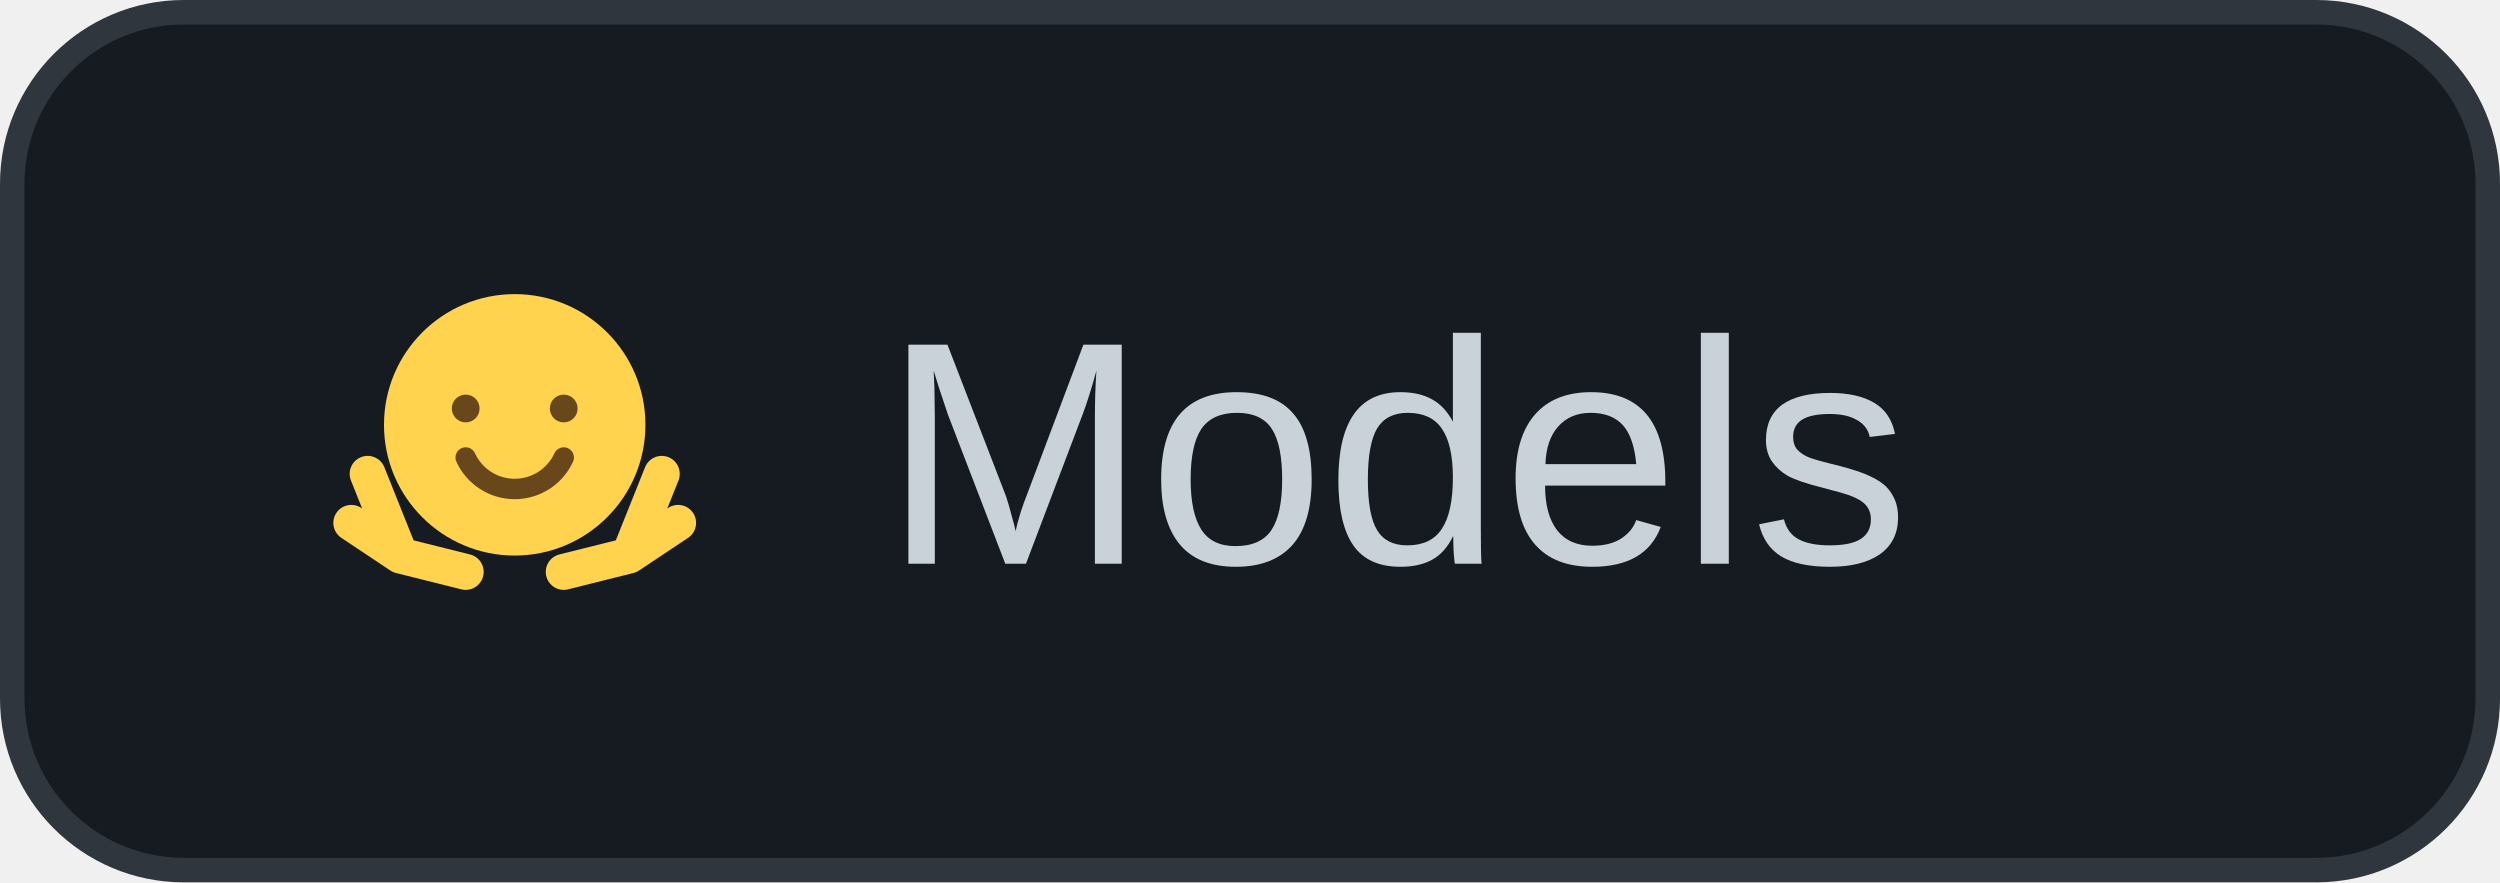
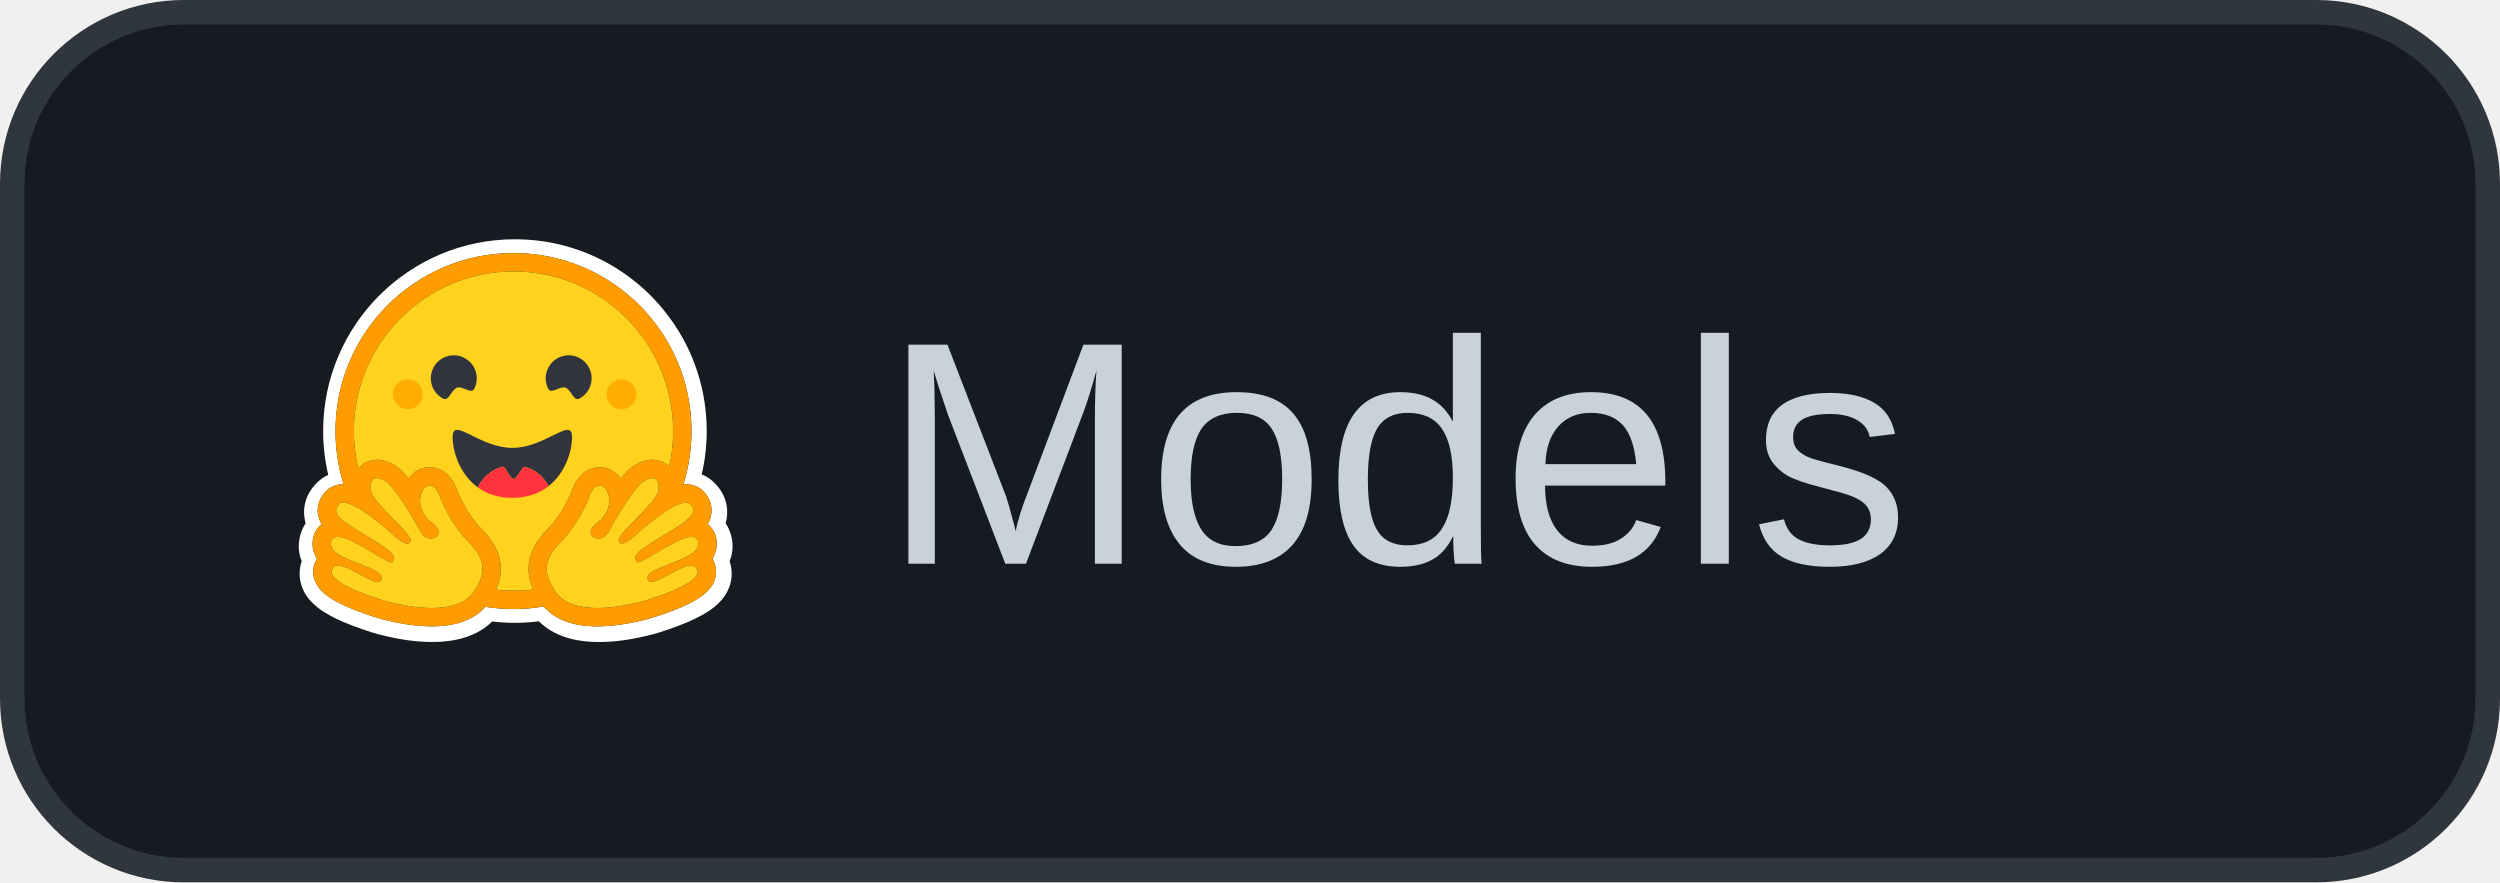
<svg xmlns="http://www.w3.org/2000/svg" width="102" height="36" viewBox="0 0 102 36" role="img" aria-labelledby="title">
  <rect x=".5" y=".5" width="101" height="35" rx="7" fill="#161B22" stroke="#30363D" />
-   <g transform="translate(13 10) scale(.666667)">
-     <circle cx="12" cy="11" r="8" fill="#FFD34E" />
-     <g fill="#68471B">
-       <circle cx="9" cy="10" r=".85" />
-       <circle cx="15" cy="10" r=".85" />
-     </g>
-     <path d="M9 13a3.3 3.3 0 0 0 6 0" fill="none" stroke="#68471B" stroke-width="1.25" stroke-linecap="round" />
-     <path d="m3 14 2 5 4 1m-7-3 3 2m16-5-2 5-4 1m7-3-3 2" fill="none" stroke="#FFD34E" stroke-width="2.2" stroke-linecap="round" stroke-linejoin="round" />
-   </g>
+   <svg x="10" y="7" width="22" height="22" viewBox="0 0 256 256" fill="none">
+     <path d="M230.721 172.7C230.183 170.673 229.313 168.75 228.146 167.008C228.396 166.091 228.587 165.159 228.714 164.217C229.543 158.241 227.471 152.77 223.567 148.537C221.452 146.225 219.185 144.698 216.784 143.761C218.36 137.018 219.157 130.117 219.161 123.193C219.161 120.03 218.982 116.932 218.682 113.88C218.526 112.356 218.337 110.836 218.115 109.32C217.428 104.847 216.408 100.431 215.064 96.11C214.183 93.271 213.164 90.476 212.01 87.736C210.281 83.678 208.262 79.75 205.969 75.982C204.465 73.475 202.827 71.051 201.062 68.72C200.197 67.543 199.296 66.394 198.358 65.274C195.58 61.898 192.561 58.728 189.325 55.788C188.25 54.8 187.145 53.845 186.01 52.926C184.893 51.994 183.751 51.093 182.586 50.222C180.241 48.477 177.818 46.839 175.324 45.315C161.543 36.945 145.382 32.145 128.109 32.145C77.817 32.145 37.057 72.907 37.057 123.196C37.055 130.208 37.867 137.196 39.477 144.02C37.317 144.958 35.247 146.42 33.327 148.535C29.424 152.766 27.351 158.217 28.18 164.193C28.306 165.142 28.495 166.082 28.747 167.006C27.581 168.749 26.712 170.673 26.174 172.7C24.974 177.261 25.369 181.374 26.894 184.978C25.236 189.688 25.65 194.704 27.809 199.065C29.379 202.25 31.626 204.714 34.396 206.916C37.689 209.534 41.811 211.758 46.783 213.892C52.715 216.422 59.956 218.799 63.249 219.671C71.755 221.873 79.911 223.269 88.177 223.337C99.954 223.446 110.096 220.677 117.357 213.59C120.924 214.027 124.515 214.246 128.109 214.244C131.906 214.236 135.699 213.997 139.467 213.529C146.711 220.661 156.892 223.455 168.712 223.343C176.977 223.277 185.133 221.881 193.617 219.676C196.932 218.804 204.17 216.427 210.105 213.897C215.077 211.76 219.199 209.536 222.514 206.922C225.263 204.719 227.508 202.256 229.079 199.071C231.26 194.709 231.652 189.693 230.017 184.983C231.527 181.379 231.92 177.257 230.721 172.7ZM222.281 184.673C223.952 187.844 224.059 191.427 222.585 194.764C220.349 199.821 214.795 203.805 204.008 208.082C197.3 210.742 191.158 212.443 191.104 212.458C182.232 214.759 174.208 215.928 167.262 215.928C155.76 215.928 147.201 212.754 141.773 206.486C132.594 208.05 123.222 208.103 114.026 206.644C108.591 212.808 100.081 215.928 88.676 215.928C81.729 215.928 73.706 214.759 64.833 212.458C64.779 212.443 58.639 210.742 51.929 208.082C41.143 203.805 35.587 199.824 33.352 194.764C31.878 191.427 31.985 187.844 33.656 184.673C33.81 184.378 33.976 184.091 34.153 183.813C33.152 182.309 32.48 180.61 32.182 178.827C31.884 177.045 31.967 175.22 32.425 173.472C33.089 170.949 34.46 168.851 36.322 167.344C35.425 165.87 34.837 164.23 34.592 162.522C34.056 158.808 35.289 155.1 38.062 152.076C40.222 149.723 43.275 148.428 46.655 148.428H46.745C44.197 140.259 42.904 131.75 42.913 123.193C42.913 76.522 80.749 38.683 127.427 38.683C174.104 38.683 211.94 76.518 211.94 123.193C211.947 131.773 210.646 140.304 208.081 148.492C208.489 148.452 208.889 148.432 209.282 148.431C212.662 148.431 215.716 149.726 217.874 152.079C220.647 155.1 221.881 158.811 221.344 162.525C221.1 164.233 220.511 165.873 219.615 167.347C221.477 168.854 222.849 170.952 223.512 173.475C223.97 175.223 224.053 177.048 223.755 178.831C223.458 180.613 222.786 182.312 221.784 183.816C221.961 184.091 222.129 184.378 222.281 184.673Z" fill="white" />
+     <path d="M221.784 183.816C222.786 182.312 223.458 180.613 223.756 178.831C224.053 177.048 223.97 175.223 223.512 173.475C222.848 170.952 221.476 168.854 219.615 167.347C220.512 165.873 221.1 164.233 221.344 162.525C221.881 158.811 220.648 155.103 217.874 152.079C215.716 149.726 212.662 148.431 209.282 148.431C208.889 148.431 208.489 148.452 208.081 148.492C210.643 140.304 211.942 131.774 211.933 123.195C211.933 76.523 174.097 38.685 127.424 38.685C80.75 38.685 42.91 76.519 42.91 123.195C42.901 131.752 44.194 140.261 46.742 148.43H46.652C43.272 148.43 40.219 149.724 38.06 152.077C35.287 155.098 34.053 158.81 34.59 162.523C34.835 164.231 35.423 165.872 36.32 167.346C34.458 168.852 33.086 170.95 32.422 173.473C31.964 175.222 31.882 177.047 32.18 178.83C32.478 180.612 33.15 182.312 34.152 183.816C33.974 184.094 33.81 184.381 33.655 184.676C31.985 187.847 31.877 191.43 33.352 194.767C35.588 199.824 41.142 203.808 51.929 208.085C58.636 210.745 64.779 212.446 64.833 212.461C73.705 214.762 81.729 215.931 88.675 215.931C100.081 215.931 108.591 212.811 114.026 206.647C123.222 208.106 132.594 208.052 141.773 206.489C147.201 212.757 155.76 215.931 167.262 215.931C174.208 215.931 182.232 214.762 191.103 212.461C191.158 212.446 197.298 210.745 204.008 208.085C214.795 203.808 220.35 199.824 222.585 194.767C224.059 191.43 223.952 187.847 222.281 184.676C222.129 184.379 221.961 184.091 221.784 183.816ZM110.137 196.997C109.669 197.815 109.168 198.614 108.635 199.391C107.23 201.448 105.382 203.02 103.237 204.188C99.137 206.424 93.947 207.205 88.675 207.205C80.346 207.205 71.808 205.256 67.023 204.015C66.787 203.954 37.689 195.735 41.373 188.739C41.993 187.562 43.013 187.092 44.298 187.092C49.485 187.092 58.93 194.816 62.989 194.816C63.896 194.816 64.536 194.43 64.797 193.488C66.527 187.284 38.504 184.676 40.864 175.692C41.28 174.102 42.41 173.456 43.998 173.456C50.856 173.455 66.248 185.516 69.467 185.516C69.714 185.516 69.891 185.443 69.987 185.291C70.001 185.268 70.015 185.246 70.028 185.222C71.539 182.727 70.672 180.913 60.321 174.573L59.327 173.968C47.936 167.074 39.941 162.925 44.488 157.975C45.011 157.404 45.753 157.151 46.654 157.151C47.722 157.151 49.015 157.508 50.439 158.108C56.455 160.645 64.793 167.564 68.276 170.581C68.824 171.057 69.368 171.538 69.909 172.022C69.909 172.022 74.319 176.608 76.985 176.608C77.599 176.608 78.12 176.366 78.473 175.768C80.364 172.58 60.91 157.838 59.813 151.755C59.069 147.634 60.335 145.546 62.675 145.546C63.788 145.546 65.146 146.02 66.645 146.971C71.295 149.922 80.273 165.35 83.56 171.352C84.662 173.363 86.543 174.213 88.238 174.213C91.601 174.213 94.23 170.87 88.546 166.622C80.003 160.23 83.001 149.782 87.078 149.139C87.252 149.111 87.428 149.097 87.603 149.097C91.311 149.097 92.946 155.486 92.946 155.486C92.946 155.486 97.74 167.524 105.975 175.753C113.447 183.222 114.491 189.351 110.137 196.997ZM136.766 198.407L136.339 198.458L135.611 198.541C135.228 198.581 134.844 198.619 134.459 198.654L134.084 198.688L133.741 198.717L133.255 198.756L132.718 198.795L132.182 198.83L132.063 198.838C131.923 198.846 131.783 198.855 131.641 198.862L131.462 198.872C131.296 198.881 131.13 198.889 130.962 198.896L130.381 198.921L129.854 198.939L129.502 198.949H129.323C129.213 198.949 129.104 198.955 128.994 198.956H128.82C128.71 198.956 128.601 198.956 128.491 198.961L128.043 198.967H127.418C126.927 198.967 126.437 198.962 125.949 198.952L125.553 198.943C125.44 198.943 125.327 198.938 125.216 198.934L124.796 198.922L124.275 198.902L123.805 198.881L123.684 198.876L123.237 198.853C123.112 198.846 122.989 198.84 122.865 198.831L122.576 198.814C122.213 198.791 121.85 198.766 121.487 198.738L121.107 198.707C120.947 198.695 120.787 198.68 120.628 198.666C120.441 198.65 120.254 198.632 120.067 198.614C119.754 198.585 119.441 198.553 119.128 198.519H119.113C123.683 188.324 121.372 178.802 112.137 169.575C106.08 163.526 102.051 154.594 101.215 152.633C99.523 146.828 95.045 140.375 87.608 140.375C86.979 140.375 86.351 140.425 85.73 140.523C82.472 141.036 79.624 142.911 77.592 145.733C75.396 143.002 73.262 140.831 71.332 139.605C68.422 137.76 65.518 136.824 62.689 136.824C59.158 136.824 56.002 138.274 53.802 140.904L53.746 140.971C53.704 140.798 53.664 140.625 53.623 140.451L53.618 140.428C53.199 138.638 52.848 136.833 52.564 135.016C52.564 135.004 52.564 134.992 52.558 134.98C52.536 134.843 52.516 134.705 52.495 134.568C52.433 134.162 52.376 133.755 52.322 133.348C52.298 133.163 52.272 132.978 52.249 132.793L52.181 132.238C52.159 132.053 52.141 131.885 52.121 131.709L52.115 131.665C52.035 130.945 51.965 130.225 51.905 129.503L51.883 129.226L51.848 128.754C51.838 128.625 51.828 128.495 51.821 128.365C51.821 128.334 51.816 128.304 51.815 128.275C51.789 127.913 51.768 127.55 51.75 127.187C51.74 126.998 51.73 126.81 51.722 126.62L51.702 126.124L51.697 125.974L51.681 125.517L51.671 125.128C51.671 124.973 51.663 124.818 51.661 124.663C51.658 124.508 51.654 124.338 51.653 124.174C51.651 124.01 51.653 123.848 51.648 123.685C51.644 123.521 51.648 123.358 51.648 123.195C51.648 81.342 85.579 47.411 127.436 47.411C169.292 47.411 203.222 81.341 203.222 123.195V124.174C203.222 124.337 203.217 124.501 203.214 124.663C203.214 124.798 203.208 124.931 203.204 125.068C203.204 125.188 203.199 125.309 203.195 125.425C203.195 125.578 203.186 125.731 203.181 125.884V125.896L203.16 126.427C203.153 126.582 203.147 126.738 203.139 126.893L203.134 127.003L203.107 127.499C203.048 128.562 202.967 129.623 202.866 130.683V130.696C202.849 130.87 202.832 131.044 202.813 131.218L202.768 131.629L202.679 132.433L202.628 132.84L202.565 133.319C202.542 133.493 202.519 133.668 202.493 133.841C202.467 134.036 202.438 134.23 202.409 134.424L202.34 134.883L202.258 135.403C202.23 135.576 202.2 135.748 202.168 135.92C202.135 136.093 202.109 136.265 202.079 136.437C202.019 136.781 201.956 137.125 201.89 137.468C201.789 137.981 201.686 138.493 201.58 139.005L201.47 139.512C201.434 139.681 201.395 139.851 201.357 140.02C199.224 137.947 196.399 136.818 193.284 136.818C190.457 136.818 187.55 137.753 184.641 139.598C182.711 140.824 180.578 142.996 178.381 145.726C176.346 142.904 173.498 141.029 170.242 140.516C169.621 140.418 168.993 140.368 168.364 140.368C160.925 140.368 156.45 146.821 154.757 152.626C153.917 154.587 149.887 163.519 143.825 169.577C134.596 178.775 132.268 188.254 136.766 198.407ZM215.007 177.998L214.977 178.087C214.901 178.288 214.813 178.484 214.714 178.674C214.639 178.814 214.558 178.95 214.47 179.082C214.303 179.331 214.12 179.569 213.921 179.793C213.875 179.845 213.831 179.897 213.779 179.948C213.707 180.025 213.634 180.101 213.559 180.175C212.213 181.509 210.161 182.679 207.841 183.752C207.578 183.871 207.311 183.99 207.042 184.11L206.774 184.229C206.595 184.308 206.416 184.386 206.228 184.463C206.049 184.541 205.863 184.619 205.677 184.695L205.119 184.925C203.814 185.462 202.477 185.974 201.173 186.479L200.615 186.696L200.064 186.912C199.697 187.055 199.335 187.198 198.979 187.341L198.448 187.555L197.926 187.768L197.67 187.876C197.499 187.947 197.332 188.018 197.165 188.089C193.328 189.736 190.567 191.411 191.147 193.489C191.163 193.548 191.181 193.604 191.201 193.659C191.253 193.813 191.324 193.958 191.413 194.095C191.465 194.176 191.525 194.253 191.592 194.323C192.274 195.032 193.515 194.92 195.08 194.357C195.3 194.276 195.519 194.192 195.736 194.104L195.872 194.048C196.23 193.896 196.609 193.726 196.996 193.542C197.093 193.496 197.191 193.452 197.289 193.401C199.203 192.465 201.372 191.205 203.524 190.058C204.385 189.593 205.258 189.152 206.142 188.733C208.18 187.774 210.096 187.094 211.636 187.094C212.359 187.094 212.997 187.242 213.529 187.582L213.618 187.641C213.952 187.876 214.232 188.178 214.441 188.528C214.482 188.595 214.522 188.666 214.561 188.739C215.322 190.184 214.685 191.68 213.194 193.147C211.763 194.556 209.537 195.937 207.007 197.215C206.819 197.31 206.631 197.405 206.44 197.498C198.91 201.196 189.049 203.981 188.912 204.016C186.284 204.697 182.526 205.591 178.292 206.26L177.666 206.358L177.563 206.373C177.089 206.445 176.614 206.512 176.138 206.574C175.655 206.639 175.167 206.698 174.676 206.753L174.586 206.763C172.806 206.968 171.019 207.104 169.228 207.169H169.202C168.554 207.192 167.907 207.204 167.259 207.204H166.512C165.524 207.191 164.538 207.146 163.553 207.07C163.53 207.07 163.505 207.07 163.482 207.064C163.129 207.037 162.777 207.004 162.425 206.965C162.06 206.926 161.696 206.882 161.333 206.833C161.094 206.801 160.856 206.765 160.618 206.726C160.376 206.687 160.134 206.647 159.893 206.605L159.564 206.543L159.539 206.538C159.192 206.472 158.847 206.399 158.503 206.319C158.303 206.274 158.104 206.23 157.907 206.176L157.788 206.146C157.69 206.122 157.595 206.096 157.498 206.07L157.445 206.056L157.137 205.966C157.025 205.935 156.913 205.901 156.801 205.868L156.762 205.857L156.471 205.768C156.361 205.734 156.251 205.698 156.142 205.662L155.874 205.573L155.677 205.504C155.487 205.437 155.298 205.368 155.111 205.296L154.933 205.226L154.786 205.168C154.502 205.054 154.22 204.935 153.941 204.81L153.756 204.72L153.725 204.706C153.659 204.675 153.594 204.644 153.528 204.617C153.399 204.555 153.271 204.491 153.144 204.426L153.105 204.407L152.921 204.31C152.594 204.139 152.274 203.957 151.96 203.764L151.788 203.658C151.702 203.605 151.616 203.55 151.532 203.494L151.308 203.346L151.067 203.18L150.923 203.077C150.771 202.969 150.622 202.857 150.476 202.742L150.243 202.563C150.15 202.488 150.058 202.412 149.967 202.335C149.89 202.272 149.815 202.206 149.74 202.14L149.734 202.135C149.653 202.064 149.574 201.993 149.495 201.92C149.417 201.849 149.339 201.777 149.263 201.704L149.254 201.695C149.174 201.619 149.096 201.542 149.019 201.463C148.942 201.385 148.863 201.307 148.788 201.227C148.713 201.148 148.636 201.067 148.562 200.984C148.488 200.902 148.42 200.827 148.35 200.746L148.327 200.719C148.259 200.641 148.192 200.562 148.126 200.481C147.983 200.31 147.844 200.135 147.71 199.956C147.575 199.776 147.443 199.592 147.314 199.405L147.191 199.221C147.027 198.981 146.867 198.739 146.712 198.493C146.596 198.316 146.483 198.138 146.373 197.957C146.302 197.844 146.234 197.73 146.166 197.618L146.138 197.572C146.073 197.462 146.009 197.354 145.947 197.245C145.911 197.186 145.877 197.127 145.845 197.066C145.812 197.004 145.774 196.941 145.739 196.878L145.682 196.779L145.647 196.715C145.58 196.595 145.514 196.474 145.45 196.352C145.42 196.298 145.391 196.244 145.36 196.192L145.271 196.019L145.181 195.848C144.956 195.398 144.743 194.942 144.543 194.48L144.472 194.311C144.426 194.198 144.383 194.086 144.337 193.975C144.315 193.921 144.293 193.868 144.274 193.814C144.167 193.537 144.067 193.257 143.975 192.975C143.942 192.874 143.91 192.775 143.88 192.675C143.808 192.448 143.743 192.219 143.685 191.988C143.614 191.719 143.551 191.448 143.498 191.175C143.487 191.12 143.476 191.065 143.467 191.012C143.415 190.745 143.373 190.476 143.34 190.206C143.332 190.153 143.326 190.1 143.32 190.047L143.303 189.885C143.281 189.673 143.264 189.46 143.254 189.247C143.254 189.193 143.249 189.139 143.247 189.087C143.242 188.981 143.24 188.875 143.239 188.769C143.183 184.496 145.345 180.388 149.968 175.767C158.203 167.54 162.997 155.501 162.997 155.501C162.997 155.501 163.126 154.996 163.394 154.269C163.431 154.168 163.47 154.064 163.514 153.955C163.67 153.548 163.846 153.148 164.041 152.758L164.08 152.683C164.246 152.351 164.428 152.027 164.624 151.712C164.67 151.639 164.714 151.567 164.765 151.494C164.912 151.277 165.067 151.065 165.23 150.86C165.319 150.749 165.416 150.639 165.513 150.532C165.552 150.49 165.59 150.448 165.631 150.408C166.108 149.915 166.653 149.513 167.27 149.299L167.348 149.273C167.4 149.256 167.452 149.24 167.505 149.225C167.566 149.209 167.627 149.195 167.69 149.182L167.719 149.176C167.849 149.15 167.981 149.133 168.114 149.124H168.125C168.194 149.124 168.264 149.117 168.335 149.117C168.424 149.117 168.507 149.117 168.594 149.126C168.684 149.134 168.773 149.144 168.863 149.158C169.605 149.276 170.311 149.718 170.919 150.4C171.15 150.66 171.358 150.94 171.54 151.236C171.66 151.428 171.773 151.631 171.88 151.845C171.923 151.934 171.964 152.016 172.004 152.104C172.108 152.33 172.202 152.56 172.284 152.795C172.479 153.345 172.626 153.911 172.723 154.487C172.807 154.992 172.857 155.502 172.873 156.013C172.881 156.286 172.881 156.563 172.873 156.842C172.819 158.14 172.553 159.421 172.086 160.634C172.044 160.745 171.997 160.857 171.952 160.969C171.86 161.195 171.759 161.417 171.65 161.634C171.569 161.799 171.484 161.965 171.392 162.13C171.332 162.24 171.269 162.35 171.206 162.46C171.045 162.734 170.871 163.006 170.684 163.277L170.571 163.439C170.129 164.055 169.637 164.633 169.099 165.167C168.569 165.698 168.001 166.189 167.4 166.637C166.798 167.083 166.233 167.577 165.711 168.114C164.208 169.691 163.858 171.083 164.196 172.138C164.25 172.304 164.321 172.465 164.407 172.617C164.508 172.791 164.628 172.951 164.764 173.097L164.817 173.152L164.871 173.206C164.925 173.258 164.982 173.309 165.043 173.359L165.103 173.407C165.248 173.519 165.402 173.619 165.563 173.707C165.61 173.732 165.652 173.757 165.705 173.781C165.879 173.866 166.058 173.939 166.242 173.998C166.293 174.015 166.344 174.03 166.396 174.046L166.461 174.063L166.551 174.087L166.628 174.106L166.712 174.124L166.795 174.141L166.874 174.154C166.932 174.164 166.992 174.174 167.052 174.181L167.109 174.19L167.213 174.2L167.277 174.207L167.382 174.214H167.444L167.554 174.22H167.9L167.999 174.214L168.113 174.207L168.252 174.194L168.382 174.179C168.412 174.179 168.442 174.171 168.472 174.165C168.872 174.107 169.264 174.001 169.639 173.849L169.798 173.782C169.887 173.743 169.977 173.702 170.059 173.658C170.235 173.57 170.406 173.47 170.57 173.361C170.799 173.211 171.015 173.043 171.217 172.858C171.265 172.815 171.312 172.769 171.358 172.725C171.381 172.703 171.403 172.682 171.425 172.658C171.469 172.613 171.514 172.569 171.558 172.52C171.878 172.168 172.155 171.78 172.383 171.363C174.34 167.804 176.391 164.298 178.534 160.849L178.828 160.378L179.125 159.907C179.273 159.668 179.423 159.433 179.572 159.199L179.722 158.965C180.22 158.185 180.726 157.41 181.241 156.641L181.546 156.185C182.158 155.278 182.768 154.396 183.373 153.558L183.674 153.143C184.332 152.236 185.017 151.348 185.728 150.482L186.01 150.144C186.057 150.088 186.1 150.032 186.151 149.978C186.244 149.868 186.337 149.761 186.428 149.657C186.474 149.604 186.517 149.552 186.566 149.5L186.834 149.198L186.968 149.051C187.103 148.906 187.235 148.767 187.365 148.634C187.455 148.544 187.538 148.455 187.624 148.371C188.131 147.853 188.69 147.388 189.293 146.985L189.433 146.895C189.567 146.805 189.706 146.721 189.848 146.645C192.212 145.303 194.169 145.204 195.296 146.331C195.978 147.013 196.356 148.144 196.335 149.718C196.335 149.787 196.335 149.857 196.33 149.929V150.006C196.33 150.078 196.324 150.15 196.318 150.223C196.318 150.313 196.308 150.402 196.299 150.492C196.29 150.581 196.285 150.649 196.276 150.729C196.276 150.751 196.272 150.774 196.268 150.798C196.262 150.867 196.253 150.938 196.243 151.009C196.243 151.03 196.243 151.052 196.235 151.074C196.224 151.169 196.21 151.263 196.194 151.357C196.183 151.447 196.168 151.531 196.152 151.619L196.126 151.768C196.1 151.91 196.067 152.05 196.026 152.188C195.948 152.447 195.854 152.7 195.743 152.946C195.588 153.284 195.417 153.613 195.229 153.933C195.125 154.111 195.018 154.286 194.907 154.459C194.793 154.638 194.673 154.819 194.549 155.002C194.233 155.454 193.905 155.897 193.564 156.33L193.408 156.527C192.852 157.22 192.278 157.899 191.686 158.562L191.499 158.772C191.247 159.053 190.991 159.336 190.729 159.62L190.532 159.834C190.401 159.977 190.264 160.12 190.132 160.264C190.001 160.407 189.864 160.552 189.726 160.697L189.315 161.13L188.898 161.566L188.478 162.002C188.196 162.294 187.913 162.586 187.628 162.878C183.573 167.037 179.301 171.182 177.855 173.766C177.758 173.934 177.671 174.108 177.593 174.285C177.387 174.755 177.301 175.157 177.36 175.482C177.379 175.589 177.416 175.691 177.471 175.785C177.552 175.926 177.651 176.056 177.766 176.172C177.819 176.224 177.875 176.272 177.934 176.316C178.232 176.528 178.591 176.637 178.957 176.627H179.071L179.188 176.618L179.305 176.605L179.402 176.591C179.415 176.589 179.429 176.587 179.442 176.583L179.531 176.566L179.554 176.561L179.653 176.54L179.688 176.531C179.723 176.522 179.757 176.513 179.792 176.503C179.827 176.493 179.875 176.48 179.917 176.466C180.093 176.413 180.265 176.35 180.434 176.278C180.523 176.242 180.61 176.203 180.696 176.161C180.741 176.141 180.786 176.12 180.828 176.098L180.962 176.032C181.282 175.866 181.594 175.685 181.898 175.491L182.031 175.401C182.076 175.373 182.121 175.344 182.164 175.312L182.297 175.223L182.368 175.174L182.56 175.039C182.739 174.916 182.906 174.789 183.075 174.66L183.09 174.648L183.359 174.44C183.726 174.15 184.074 173.858 184.39 173.583L184.6 173.399L184.619 173.381L184.729 173.284C184.987 173.052 185.217 172.836 185.408 172.658L185.487 172.581C185.556 172.516 185.619 172.455 185.676 172.403L185.788 172.292L185.828 172.253L185.839 172.242L185.956 172.125L186.03 172.048L186.039 172.041L186.074 172.009L186.118 171.969L186.132 171.956L186.169 171.922L186.373 171.743L186.487 171.641C186.548 171.588 186.607 171.534 186.666 171.479L186.802 171.358C186.827 171.338 186.851 171.316 186.876 171.294L187.019 171.169L187.229 170.984L187.341 170.887C187.776 170.509 188.305 170.052 188.913 169.537L189.162 169.326L189.573 168.981L189.994 168.63C190.544 168.173 191.136 167.688 191.762 167.185L192.173 166.855C192.523 166.576 192.882 166.292 193.246 166.006C193.393 165.891 193.542 165.776 193.694 165.662C194.066 165.373 194.44 165.086 194.817 164.803C195.675 164.155 196.56 163.506 197.456 162.874L197.84 162.606C198.109 162.421 198.377 162.235 198.645 162.054L198.888 161.89C199.367 161.565 199.853 161.248 200.343 160.939L200.586 160.786L200.827 160.636C201.069 160.486 201.309 160.339 201.548 160.196L201.787 160.053L202.265 159.775L202.734 159.506L202.829 159.454L203.2 159.25C203.355 159.166 203.509 159.085 203.663 159.006L203.892 158.888L204.115 158.776C204.193 158.739 204.27 158.7 204.346 158.663C204.848 158.415 205.36 158.187 205.88 157.979C206.021 157.919 206.161 157.865 206.3 157.818L206.71 157.674C206.833 157.633 206.953 157.594 207.068 157.559L207.108 157.547C207.17 157.527 207.232 157.509 207.293 157.493L207.311 157.488C207.439 157.451 207.566 157.419 207.691 157.389H207.7C208.054 157.304 208.414 157.243 208.777 157.206C208.944 157.189 209.111 157.18 209.279 157.181H209.363C209.475 157.181 209.583 157.188 209.69 157.199C209.739 157.199 209.788 157.209 209.836 157.215H209.856C209.904 157.221 209.952 157.228 210 157.239C210.047 157.248 210.095 157.256 210.141 157.267H210.156C210.203 157.277 210.245 157.289 210.294 157.303C210.548 157.374 210.79 157.484 211.012 157.628C211.121 157.699 211.223 157.779 211.317 157.868L211.344 157.894C211.362 157.91 211.379 157.927 211.395 157.944L211.444 157.997C211.846 158.418 212.178 158.901 212.428 159.427L212.466 159.517C212.551 159.717 212.618 159.924 212.666 160.135C212.808 160.781 212.753 161.455 212.508 162.07C212.415 162.318 212.302 162.557 212.169 162.785C211.858 163.309 211.489 163.796 211.07 164.237L210.981 164.332C210.848 164.472 210.71 164.612 210.565 164.752C210.501 164.815 210.434 164.877 210.367 164.94L210.162 165.129L210.055 165.224C209.797 165.454 209.532 165.677 209.263 165.893C209.1 166.025 208.936 166.154 208.77 166.281C208.184 166.729 207.587 167.161 206.979 167.578C206.612 167.83 206.242 168.077 205.869 168.321C204.95 168.924 204.021 169.512 203.083 170.084C201.115 171.294 198.934 172.588 196.609 173.995L196.007 174.36C195.348 174.762 194.726 175.146 194.14 175.512L193.845 175.697L193.287 176.055C192.917 176.292 192.548 176.531 192.179 176.77L191.882 176.966C191.737 177.06 191.593 177.156 191.449 177.252L191.308 177.342L190.876 177.633L190.647 177.79L190.379 177.976L190.13 178.149C189.713 178.444 189.325 178.725 188.968 178.992L188.834 179.094C188.624 179.253 188.416 179.415 188.211 179.58C187.902 179.829 187.62 180.067 187.367 180.296L187.243 180.409C187.172 180.474 187.102 180.539 187.035 180.603C186.989 180.648 186.946 180.693 186.898 180.736L186.834 180.8C186.691 180.944 186.551 181.091 186.416 181.242L186.35 181.318C186.203 181.488 186.075 181.651 185.963 181.81L185.913 181.881C185.825 182.009 185.744 182.141 185.671 182.277C185.652 182.311 185.635 182.345 185.618 182.379L185.569 182.481L185.536 182.555L185.515 182.605L185.498 182.65L185.475 182.711C185.413 182.88 185.37 183.056 185.345 183.234L185.337 183.296L185.331 183.354V183.669C185.331 183.695 185.331 183.721 185.338 183.749L185.343 183.797C185.343 183.823 185.349 183.848 185.353 183.876C185.357 183.902 185.364 183.949 185.372 183.986V183.991C185.379 184.026 185.386 184.06 185.395 184.095C185.404 184.13 185.413 184.17 185.424 184.206C185.443 184.277 185.467 184.347 185.492 184.417C185.508 184.459 185.523 184.5 185.54 184.541C185.54 184.549 185.546 184.558 185.55 184.566L185.586 184.647L185.636 184.758C185.69 184.873 185.749 184.985 185.813 185.094L185.879 185.208L185.947 185.322C185.959 185.341 185.973 185.359 185.988 185.376L186.01 185.399L186.035 185.422L186.061 185.442C186.099 185.469 186.14 185.49 186.183 185.505C186.206 185.513 186.23 185.519 186.254 185.525C186.831 185.655 188.017 185.178 189.593 184.346C189.682 184.298 189.78 184.248 189.875 184.196L190.355 183.934L190.589 183.804C190.756 183.715 190.926 183.614 191.1 183.515L191.417 183.336C193.5 182.137 195.988 180.597 198.56 179.093C198.801 178.952 199.043 178.811 199.285 178.672L199.771 178.361C200.335 178.038 200.902 177.719 201.471 177.404C202.188 177.01 202.91 176.626 203.639 176.254L204.115 176.013C204.431 175.857 204.744 175.705 205.053 175.557C205.651 175.273 206.256 175.003 206.868 174.748L207.203 174.612L207.243 174.596C209.018 173.893 210.627 173.459 211.929 173.459C212.21 173.456 212.492 173.48 212.769 173.528H212.778C212.867 173.544 212.948 173.562 213.031 173.582H213.046C213.259 173.636 213.466 173.713 213.662 173.812C213.937 173.954 214.184 174.143 214.393 174.371C214.489 174.477 214.574 174.592 214.649 174.714C214.789 174.929 214.899 175.162 214.978 175.406C215.01 175.501 215.038 175.594 215.067 175.693C215.278 176.45 215.257 177.253 215.007 177.998Z" fill="#FF9D00" />
+     <path fill-rule="evenodd" clip-rule="evenodd" d="M203.21 123.685V123.194C203.21 81.34 169.292 47.411 127.435 47.411C85.579 47.411 51.648 81.342 51.648 123.194V123.358C51.646 123.467 51.645 123.576 51.648 123.685C51.653 123.848 51.655 124.011 51.653 124.174L51.658 124.534L51.661 124.663C51.661 124.723 51.663 124.782 51.665 124.842C51.668 124.937 51.67 125.033 51.67 125.128L51.681 125.517L51.697 125.974L51.702 126.124L51.722 126.597V126.62C51.73 126.805 51.74 126.989 51.749 127.173L51.75 127.187C51.76 127.375 51.77 127.564 51.782 127.753C51.792 127.927 51.802 128.101 51.815 128.275L51.817 128.306C51.826 128.455 51.836 128.605 51.847 128.754L51.85 128.794L51.883 129.226L51.886 129.254C51.892 129.338 51.898 129.422 51.906 129.503C51.966 130.224 52.035 130.945 52.115 131.664L52.12 131.709L52.181 132.238L52.249 132.793L52.299 133.17L52.322 133.347C52.375 133.755 52.433 134.162 52.495 134.568L52.499 134.595L52.558 134.979C52.843 136.808 53.197 138.626 53.618 140.429L53.623 140.451L53.655 140.586L53.746 140.971L53.802 140.904C56.002 138.274 59.158 136.824 62.689 136.824C65.519 136.824 68.422 137.76 71.332 139.605C73.262 140.831 75.396 143.002 77.592 145.733C79.624 142.911 82.472 141.035 85.73 140.523C86.351 140.425 86.979 140.376 87.608 140.375C95.044 140.375 99.523 146.828 101.215 152.633C102.051 154.594 106.08 163.526 112.156 169.568C121.392 178.795 123.703 188.316 119.132 198.511H119.148C119.459 198.546 119.772 198.578 120.087 198.607C120.274 198.625 120.46 198.643 120.648 198.659L120.714 198.665L121.127 198.7L121.507 198.73C121.869 198.758 122.232 198.784 122.596 198.807L122.885 198.824L123.114 198.838L123.256 198.846L123.703 198.869L123.825 198.874L124.294 198.895L124.816 198.915L125.235 198.927L125.305 198.929C125.394 198.933 125.483 198.936 125.572 198.936L125.668 198.939C126.258 198.953 126.847 198.96 127.437 198.959H128.063L128.51 198.954C128.62 198.949 128.729 198.949 128.84 198.949H129.014L129.165 198.945C129.224 198.943 129.283 198.941 129.343 198.941H129.522L129.873 198.932L130.401 198.914L130.982 198.888C131.15 198.882 131.316 198.873 131.482 198.865L131.661 198.854L131.927 198.84L132.083 198.831L132.201 198.823L132.738 198.788L133.274 198.749L133.761 198.71L134.103 198.681L134.479 198.647C135.107 198.591 135.733 198.525 136.359 198.45L136.786 198.399C132.287 188.247 134.616 178.767 143.813 169.577C149.876 163.519 153.905 154.587 154.745 152.625C156.438 146.821 160.914 140.368 168.352 140.368C168.981 140.368 169.61 140.418 170.231 140.516C173.486 141.028 176.334 142.904 178.369 145.726C180.566 142.996 182.699 140.823 184.63 139.597C187.539 137.753 190.445 136.817 193.272 136.817C196.388 136.817 199.212 137.947 201.345 140.02C201.384 139.851 201.422 139.682 201.459 139.512L201.568 139.006C201.607 138.821 201.646 138.636 201.683 138.451C201.749 138.124 201.815 137.797 201.878 137.467C201.944 137.125 202.007 136.781 202.067 136.437L202.098 136.251C202.117 136.141 202.135 136.031 202.156 135.92C202.19 135.748 202.218 135.576 202.246 135.402L202.257 135.336L202.328 134.883L202.398 134.424V134.42C202.449 134.081 202.497 133.742 202.542 133.403L202.553 133.319L202.616 132.841L202.667 132.433L202.757 131.629L202.792 131.306L202.801 131.218C202.82 131.044 202.838 130.87 202.854 130.696V130.682C202.867 130.544 202.881 130.405 202.893 130.266C202.964 129.478 203.024 128.686 203.072 127.891C203.081 127.761 203.088 127.63 203.096 127.499V127.493L203.122 127.002L203.128 126.892C203.144 126.56 203.158 126.228 203.169 125.896V125.884L203.174 125.754C203.179 125.645 203.183 125.535 203.183 125.425L203.185 125.381C203.189 125.278 203.193 125.172 203.193 125.067L203.196 124.977C203.199 124.872 203.202 124.768 203.202 124.663L203.204 124.574C203.207 124.441 203.21 124.307 203.21 124.174V123.685ZM108.638 199.391C114.64 190.59 114.214 183.984 105.98 175.754C97.744 167.523 92.951 155.487 92.951 155.487C92.951 155.487 91.162 148.496 87.082 149.138C83.002 149.78 80.009 160.227 88.552 166.622C97.094 173.017 86.852 177.353 83.564 171.352C80.276 165.35 71.299 149.923 66.645 146.972C61.991 144.021 58.718 145.675 59.815 151.757C60.36 154.776 65.428 159.929 70.163 164.743C74.967 169.627 79.428 174.163 78.474 175.768C76.581 178.955 69.914 172.023 69.914 172.023C69.914 172.023 49.038 153.025 44.494 157.976C40.304 162.539 46.765 166.418 56.721 172.397C57.567 172.905 58.439 173.429 59.332 173.969C70.723 180.865 71.609 182.684 69.992 185.293C69.395 186.257 65.582 183.968 60.892 181.153C52.897 176.352 42.355 170.023 40.866 175.688C39.578 180.591 47.334 183.595 54.368 186.32C60.228 188.59 65.588 190.666 64.799 193.484C63.982 196.406 59.553 193.969 54.712 191.305C49.277 188.314 43.322 185.038 41.373 188.735C37.69 195.725 66.783 203.954 67.023 204.015C76.423 206.453 100.295 211.619 108.638 199.391ZM147.303 199.391C141.301 190.59 141.727 183.984 149.962 175.754C158.197 167.523 162.99 155.487 162.99 155.487C162.99 155.487 164.779 148.496 168.859 149.138C172.939 149.78 175.932 160.227 167.39 166.622C158.847 173.017 169.089 177.353 172.377 171.352C175.666 165.35 184.637 149.923 189.291 146.972C193.945 144.021 197.22 145.675 196.122 151.757C195.578 154.776 190.509 159.929 185.774 164.744C180.97 169.628 176.509 174.163 177.462 175.768C179.355 178.955 186.027 172.019 186.027 172.019C186.027 172.019 206.902 153.022 211.448 157.973C215.637 162.535 209.176 166.415 199.219 172.394C198.348 172.917 197.478 173.441 196.609 173.966C185.218 180.862 184.332 182.681 185.948 185.289C186.546 186.254 190.359 183.964 195.048 181.149C203.044 176.349 213.586 170.019 215.075 175.685C216.364 180.588 208.607 183.592 201.573 186.317C195.713 188.587 190.353 190.663 191.141 193.481C191.957 196.402 196.385 193.965 201.225 191.301C206.66 188.31 212.616 185.032 214.564 188.732C218.248 195.726 189.15 203.947 188.915 204.007C179.515 206.453 155.643 211.619 147.303 199.391Z" fill="#FFD21E" />
+     <path fill-rule="evenodd" clip-rule="evenodd" d="M152.047 102.567C153.229 102.985 154.108 104.257 154.944 105.468C156.074 107.104 157.126 108.627 158.74 107.769C160.644 106.756 162.205 105.202 163.225 103.302C164.246 101.402 164.681 99.243 164.475 97.096C164.321 95.491 163.813 93.94 162.987 92.555C162.161 91.17 161.038 89.985 159.7 89.086C158.361 88.187 156.839 87.597 155.245 87.357C153.65 87.117 152.022 87.234 150.478 87.699C148.934 88.164 147.513 88.965 146.316 90.046C145.119 91.126 144.176 92.458 143.556 93.946C142.936 95.434 142.653 97.041 142.728 98.652C142.804 100.263 143.235 101.836 143.992 103.26C144.74 104.667 146.4 104.003 148.152 103.302C149.525 102.753 150.956 102.181 152.047 102.567ZM100.672 102.567C99.49 102.985 98.611 104.258 97.775 105.468C96.645 107.105 95.592 108.627 93.979 107.769C91.585 106.501 89.748 104.386 88.828 101.838C87.907 99.29 87.969 96.49 89.001 93.984C90.032 91.479 91.96 89.447 94.408 88.285C96.856 87.124 99.649 86.916 102.242 87.701C104.307 88.323 106.141 89.543 107.513 91.207C108.885 92.87 109.732 94.903 109.949 97.049C110.165 99.195 109.74 101.356 108.728 103.26C107.979 104.667 106.319 104.003 104.567 103.303C103.193 102.753 101.764 102.181 100.672 102.567ZM144.099 149.318C152.242 142.903 155.233 132.429 155.233 125.977C155.233 120.877 151.802 122.482 146.309 125.202L145.999 125.355C140.957 127.852 134.245 131.177 126.877 131.177C119.508 131.177 112.796 127.852 107.755 125.354C102.084 122.545 98.527 120.783 98.527 125.978C98.527 132.634 101.709 143.563 110.443 149.912C111.596 147.573 113.219 145.497 115.211 143.813C117.202 142.129 119.52 140.874 122.018 140.126C122.89 139.866 123.788 141.367 124.707 142.904C125.594 144.386 126.501 145.902 127.423 145.902C128.406 145.902 129.371 144.408 130.314 142.95C131.299 141.425 132.26 139.94 133.189 140.237C137.864 141.738 141.775 144.993 144.099 149.318Z" fill="#32343D" />
+     <path d="M144.097 149.317C139.856 152.659 134.219 154.9 126.878 154.9C119.981 154.9 114.587 152.922 110.443 149.911C111.596 147.572 113.219 145.495 115.211 143.812C117.202 142.128 119.52 140.873 122.018 140.125C123.73 139.614 125.545 145.901 127.423 145.901C129.433 145.901 131.37 139.655 133.189 140.236C137.863 141.738 141.773 144.993 144.097 149.317Z" fill="#FF323D" />
+     <path fill-rule="evenodd" clip-rule="evenodd" d="M81.2 111.64C80.231 112.288 79.117 112.687 77.957 112.801C76.797 112.916 75.627 112.742 74.55 112.295C73.689 111.94 72.907 111.418 72.249 110.759C71.59 110.101 71.068 109.319 70.713 108.458C70.267 107.381 70.094 106.211 70.208 105.051C70.323 103.891 70.722 102.777 71.37 101.808C72.149 100.642 73.256 99.733 74.551 99.197C75.847 98.66 77.272 98.52 78.647 98.793C80.022 99.067 81.285 99.743 82.276 100.734C83.267 101.726 83.942 102.99 84.215 104.365C84.488 105.74 84.348 107.165 83.811 108.46C83.275 109.755 82.365 110.861 81.2 111.64ZM182.613 111.64C181.644 112.288 180.53 112.687 179.37 112.801C178.209 112.916 177.039 112.742 175.962 112.295C175.101 111.939 174.319 111.418 173.661 110.759C173.003 110.101 172.481 109.319 172.125 108.458C171.68 107.381 171.507 106.211 171.621 105.051C171.736 103.891 172.135 102.777 172.782 101.808C173.364 100.936 174.133 100.205 175.032 99.666C175.931 99.127 176.938 98.794 177.981 98.692C179.025 98.589 180.078 98.719 181.064 99.073C182.051 99.426 182.947 99.994 183.688 100.736C184.68 101.727 185.355 102.99 185.628 104.365C185.902 105.74 185.761 107.165 185.224 108.46C184.687 109.755 183.779 110.861 182.613 111.64Z" fill="#FFAD03" />
+   </svg>
  <text x="36" y="23" fill="#C9D1D9" font-family="Arial, Helvetica, sans-serif" font-size="13" font-weight="500">Models</text>
</svg>
